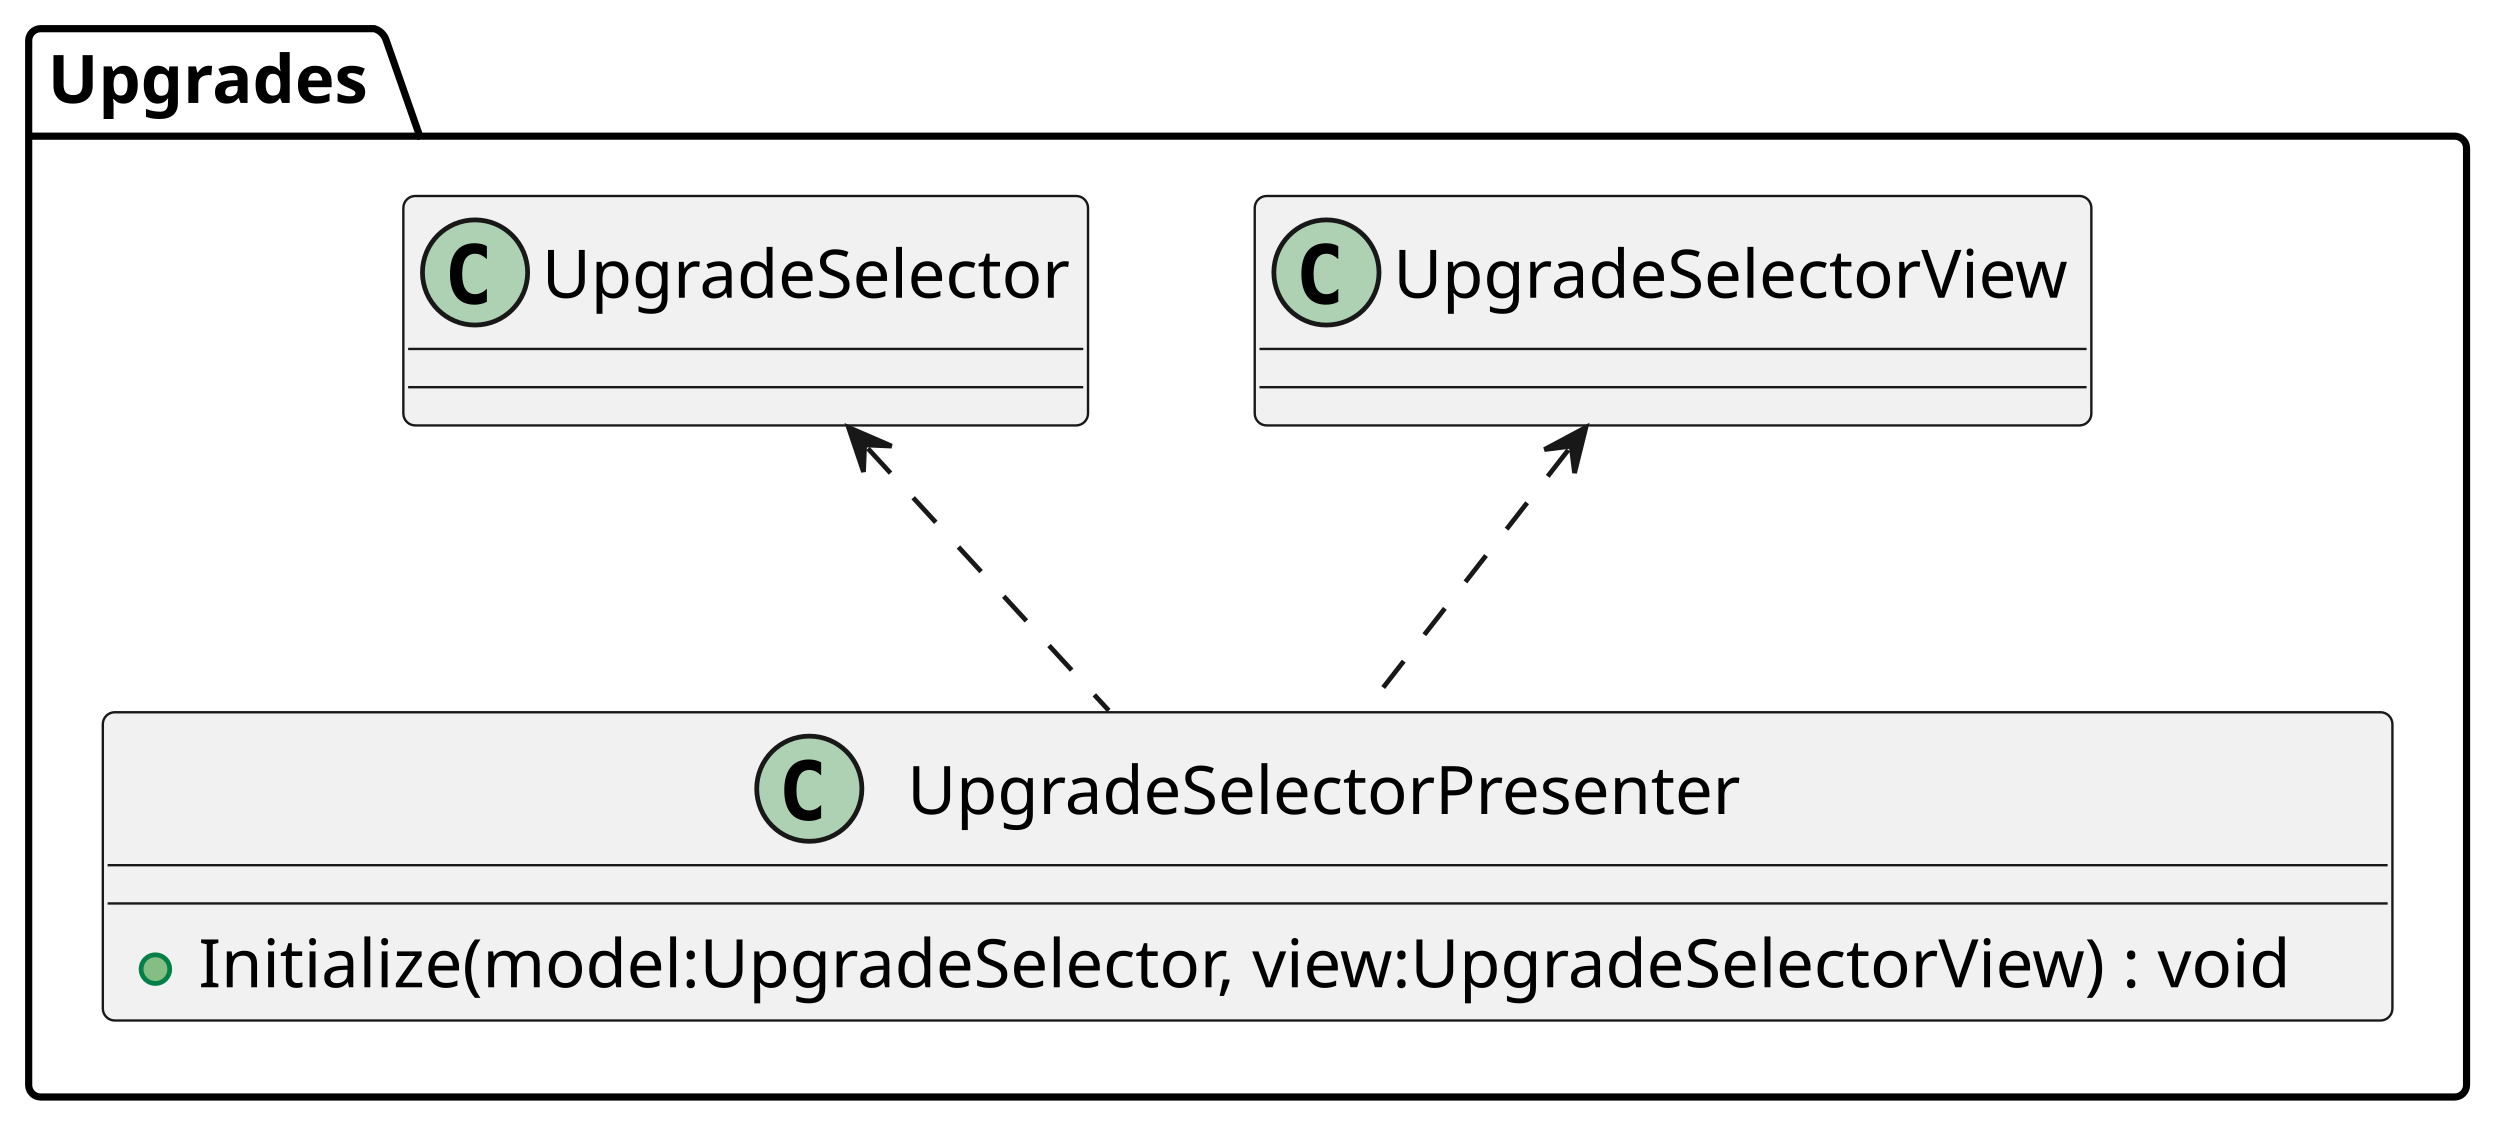
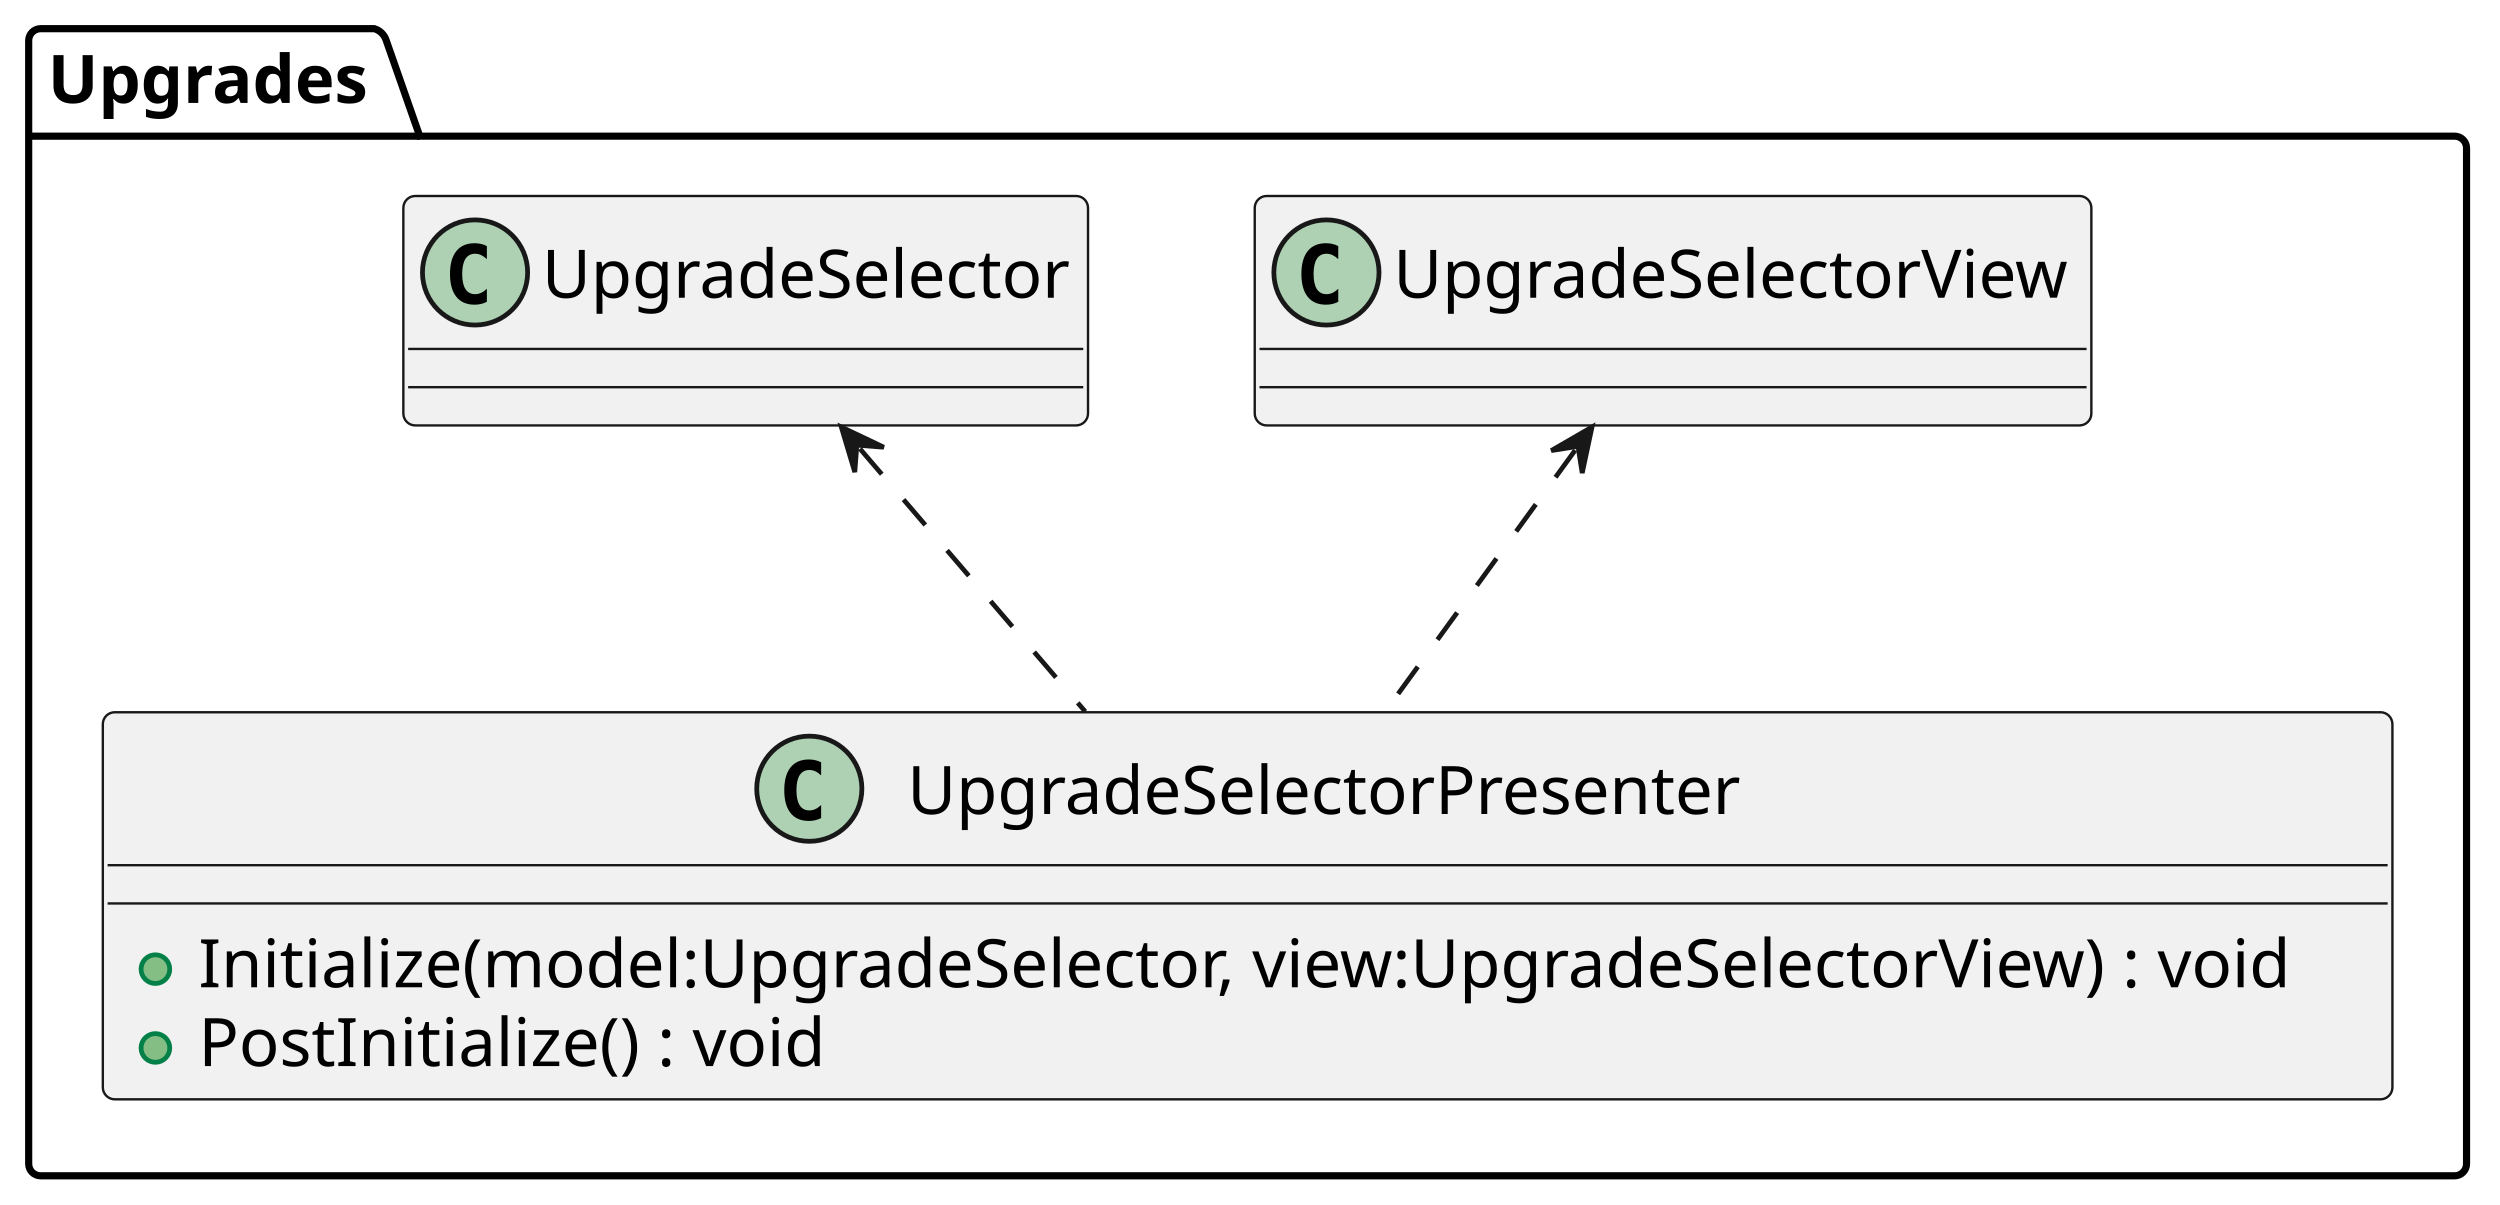
- <svg xmlns="http://www.w3.org/2000/svg" contentStyleType="text/css" height="236px" preserveAspectRatio="none" style="width:523px;height:236px;background:#FFFFFF;" version="1.1" viewBox="0 0 523 236" width="523px" zoomAndPan="magnify">
+ <svg xmlns="http://www.w3.org/2000/svg" contentStyleType="text/css" height="252px" preserveAspectRatio="none" style="width:523px;height:252px;background:#FFFFFF;" version="1.1" viewBox="0 0 523 252" width="523px" zoomAndPan="magnify">
  <defs />
  <g>
    <g id="cluster_Upgrades">
-       <path d="M8.5,6 L78.311,6 A3.75,3.75 0 0 1 80.811,8.5 L87.811,28.488 L513.5,28.488 A2.5,2.5 0 0 1 516,30.988 L516,226.99 A2.5,2.5 0 0 1 513.5,229.49 L8.5,229.49 A2.5,2.5 0 0 1 6,226.99 L6,8.5 A2.5,2.5 0 0 1 8.5,6 " fill="none" style="stroke:#000000;stroke-width:1.5;" />
+       <path d="M8.5,6 L78.311,6 A3.75,3.75 0 0 1 80.811,8.5 L87.811,28.488 L513.5,28.488 A2.5,2.5 0 0 1 516,30.988 L516,243.48 A2.5,2.5 0 0 1 513.5,245.98 L8.5,245.98 A2.5,2.5 0 0 1 6,243.48 L6,8.5 A2.5,2.5 0 0 1 8.5,6 " fill="none" style="stroke:#000000;stroke-width:1.5;" />
      <line style="stroke:#000000;stroke-width:1.5;" x1="6" x2="87.811" y1="28.488" y2="28.488" />
      <text fill="#000000" font-family="sans-serif" font-size="14" font-weight="bold" lengthAdjust="spacing" textLength="68.811" x="10" y="21.535">Upgrades</text>
    </g>
    <g id="elem_UpgradeSelectorPresenter">
-       <rect codeLine="2" fill="#F1F1F1" height="64.488" id="UpgradeSelectorPresenter" rx="2.5" ry="2.5" style="stroke:#181818;stroke-width:0.5;" width="478.983" x="21.51" y="149" />
+       <rect codeLine="2" fill="#F1F1F1" height="80.977" id="UpgradeSelectorPresenter" rx="2.5" ry="2.5" style="stroke:#181818;stroke-width:0.5;" width="478.983" x="21.51" y="149" />
      <ellipse cx="169.306" cy="165" fill="#ADD1B2" rx="11" ry="11" style="stroke:#181818;stroke-width:1.0;" />
      <path d="M171.78,171.143 Q171.198,171.442 170.559,171.591 Q169.92,171.741 169.215,171.741 Q166.708,171.741 165.388,170.089 Q164.068,168.437 164.068,165.316 Q164.068,162.186 165.388,160.535 Q166.708,158.883 169.215,158.883 Q169.92,158.883 170.568,159.032 Q171.215,159.182 171.78,159.481 L171.78,162.203 Q171.149,161.622 170.555,161.352 Q169.962,161.083 169.331,161.083 Q167.986,161.083 167.301,162.149 Q166.616,163.216 166.616,165.316 Q166.616,167.408 167.301,168.474 Q167.986,169.541 169.331,169.541 Q169.962,169.541 170.555,169.271 Q171.149,169.001 171.78,168.42 Z " fill="#000000" />
      <text fill="#000000" font-family="sans-serif" font-size="14" lengthAdjust="spacing" textLength="174.891" x="189.806" y="170.291">UpgradeSelectorPresenter</text>
      <line style="stroke:#181818;stroke-width:0.5;" x1="22.51" x2="499.493" y1="181" y2="181" />
      <line style="stroke:#181818;stroke-width:0.5;" x1="22.51" x2="499.493" y1="189" y2="189" />
      <ellipse cx="32.51" cy="202.744" fill="#84BE84" rx="3" ry="3" style="stroke:#038048;stroke-width:1.0;" />
      <text fill="#000000" font-family="sans-serif" font-size="14" lengthAdjust="spacing" textLength="452.983" x="41.51" y="206.535">Initialize(model:UpgradeSelector, view:UpgradeSelectorView) : void</text>
+       <ellipse cx="32.51" cy="219.232" fill="#84BE84" rx="3" ry="3" style="stroke:#038048;stroke-width:1.0;" />
+       <text fill="#000000" font-family="sans-serif" font-size="14" lengthAdjust="spacing" textLength="137.512" x="41.51" y="223.023">PostInitialize() : void</text>
    </g>
    <g id="elem_UpgradeSelector">
      <rect fill="#F1F1F1" height="48" id="UpgradeSelector" rx="2.5" ry="2.5" style="stroke:#181818;stroke-width:0.5;" width="143.234" x="84.38" y="41" />
      <ellipse cx="99.38" cy="57" fill="#ADD1B2" rx="11" ry="11" style="stroke:#181818;stroke-width:1.0;" />
      <path d="M101.853,63.143 Q101.272,63.442 100.633,63.591 Q99.994,63.741 99.288,63.741 Q96.781,63.741 95.462,62.089 Q94.142,60.437 94.142,57.316 Q94.142,54.187 95.462,52.535 Q96.781,50.883 99.288,50.883 Q99.994,50.883 100.641,51.032 Q101.289,51.182 101.853,51.48 L101.853,54.203 Q101.222,53.622 100.629,53.352 Q100.035,53.083 99.404,53.083 Q98.06,53.083 97.375,54.149 Q96.69,55.216 96.69,57.316 Q96.69,59.408 97.375,60.474 Q98.06,61.541 99.404,61.541 Q100.035,61.541 100.629,61.271 Q101.222,61.002 101.853,60.42 Z " fill="#000000" />
      <text fill="#000000" font-family="sans-serif" font-size="14" lengthAdjust="spacing" textLength="111.234" x="113.38" y="62.291">UpgradeSelector</text>
      <line style="stroke:#181818;stroke-width:0.5;" x1="85.38" x2="226.614" y1="73" y2="73" />
      <line style="stroke:#181818;stroke-width:0.5;" x1="85.38" x2="226.614" y1="81" y2="81" />
    </g>
    <g id="elem_UpgradeSelectorView">
      <rect fill="#F1F1F1" height="48" id="UpgradeSelectorView" rx="2.5" ry="2.5" style="stroke:#181818;stroke-width:0.5;" width="175.022" x="262.49" y="41" />
      <ellipse cx="277.49" cy="57" fill="#ADD1B2" rx="11" ry="11" style="stroke:#181818;stroke-width:1.0;" />
      <path d="M279.963,63.143 Q279.382,63.442 278.743,63.591 Q278.104,63.741 277.398,63.741 Q274.891,63.741 273.572,62.089 Q272.252,60.437 272.252,57.316 Q272.252,54.187 273.572,52.535 Q274.891,50.883 277.398,50.883 Q278.104,50.883 278.751,51.032 Q279.399,51.182 279.963,51.48 L279.963,54.203 Q279.332,53.622 278.739,53.352 Q278.145,53.083 277.514,53.083 Q276.17,53.083 275.485,54.149 Q274.8,55.216 274.8,57.316 Q274.8,59.408 275.485,60.474 Q276.17,61.541 277.514,61.541 Q278.145,61.541 278.739,61.271 Q279.332,61.002 279.963,60.42 Z " fill="#000000" />
      <text fill="#000000" font-family="sans-serif" font-size="14" lengthAdjust="spacing" textLength="143.022" x="291.49" y="62.291">UpgradeSelectorView</text>
      <line style="stroke:#181818;stroke-width:0.5;" x1="263.49" x2="436.512" y1="73" y2="73" />
      <line style="stroke:#181818;stroke-width:0.5;" x1="263.49" x2="436.512" y1="81" y2="81" />
    </g>
    <g id="link_UpgradeSelector_UpgradeSelectorPresenter">
-       <path codeLine="6" d="M181.561,93.817 C197.281,110.917 214.72,129.89 231.96,148.65 " fill="none" id="UpgradeSelector-backto-UpgradeSelectorPresenter" style="stroke:#181818;stroke-width:1.0;stroke-dasharray:7.0,7.0;" />
-       <polygon fill="#181818" points="177.5,89.4,180.646,98.733,180.884,93.081,186.536,93.319,177.5,89.4" style="stroke:#181818;stroke-width:1.0;" />
+       <path codeLine="7" d="M179.905,93.885 C194.305,110.686 210.17,129.2 227.03,148.86 " fill="none" id="UpgradeSelector-backto-UpgradeSelectorPresenter" style="stroke:#181818;stroke-width:1.0;stroke-dasharray:7.0,7.0;" />
+       <polygon fill="#181818" points="176,89.33,178.82,98.766,179.254,93.126,184.894,93.56,176,89.33" style="stroke:#181818;stroke-width:1.0;" />
    </g>
    <g id="link_UpgradeSelectorView_UpgradeSelectorPresenter">
-       <path codeLine="7" d="M328.083,94.133 C314.763,111.233 300.23,129.89 285.61,148.65 " fill="none" id="UpgradeSelectorView-backto-UpgradeSelectorPresenter" style="stroke:#181818;stroke-width:1.0;stroke-dasharray:7.0,7.0;" />
-       <polygon fill="#181818" points="331.77,89.4,323.084,94.042,328.697,93.344,329.395,98.958,331.77,89.4" style="stroke:#181818;stroke-width:1.0;" />
+       <path codeLine="8" d="M329.524,94.185 C317.324,110.985 304.08,129.2 289.79,148.86 " fill="none" id="UpgradeSelectorView-backto-UpgradeSelectorPresenter" style="stroke:#181818;stroke-width:1.0;stroke-dasharray:7.0,7.0;" />
+       <polygon fill="#181818" points="333.05,89.33,324.525,94.262,330.112,93.376,330.998,98.963,333.05,89.33" style="stroke:#181818;stroke-width:1.0;" />
    </g>
  </g>
</svg>
